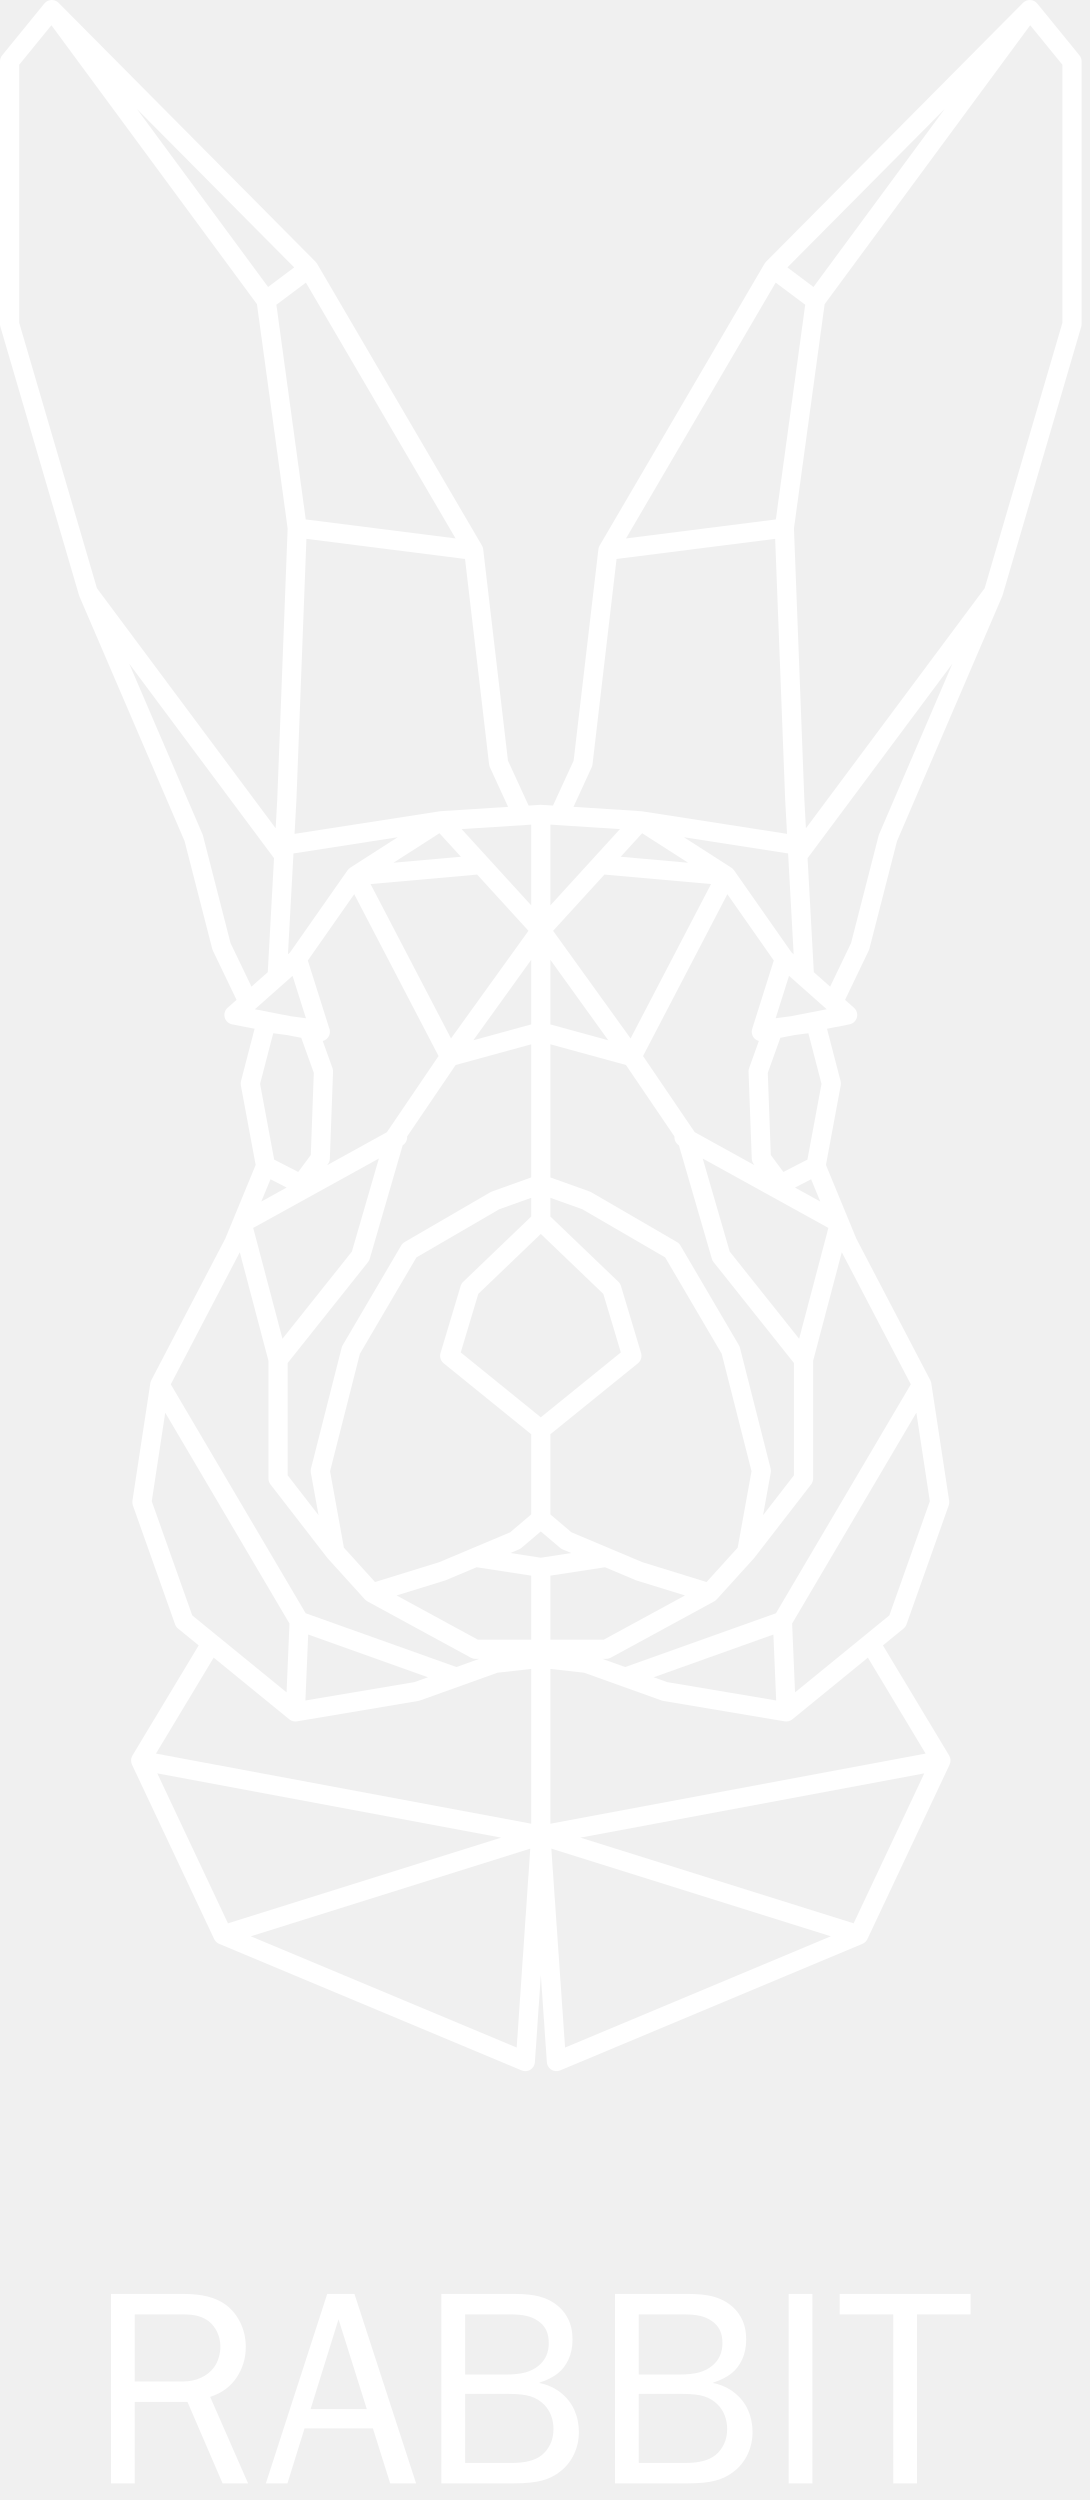
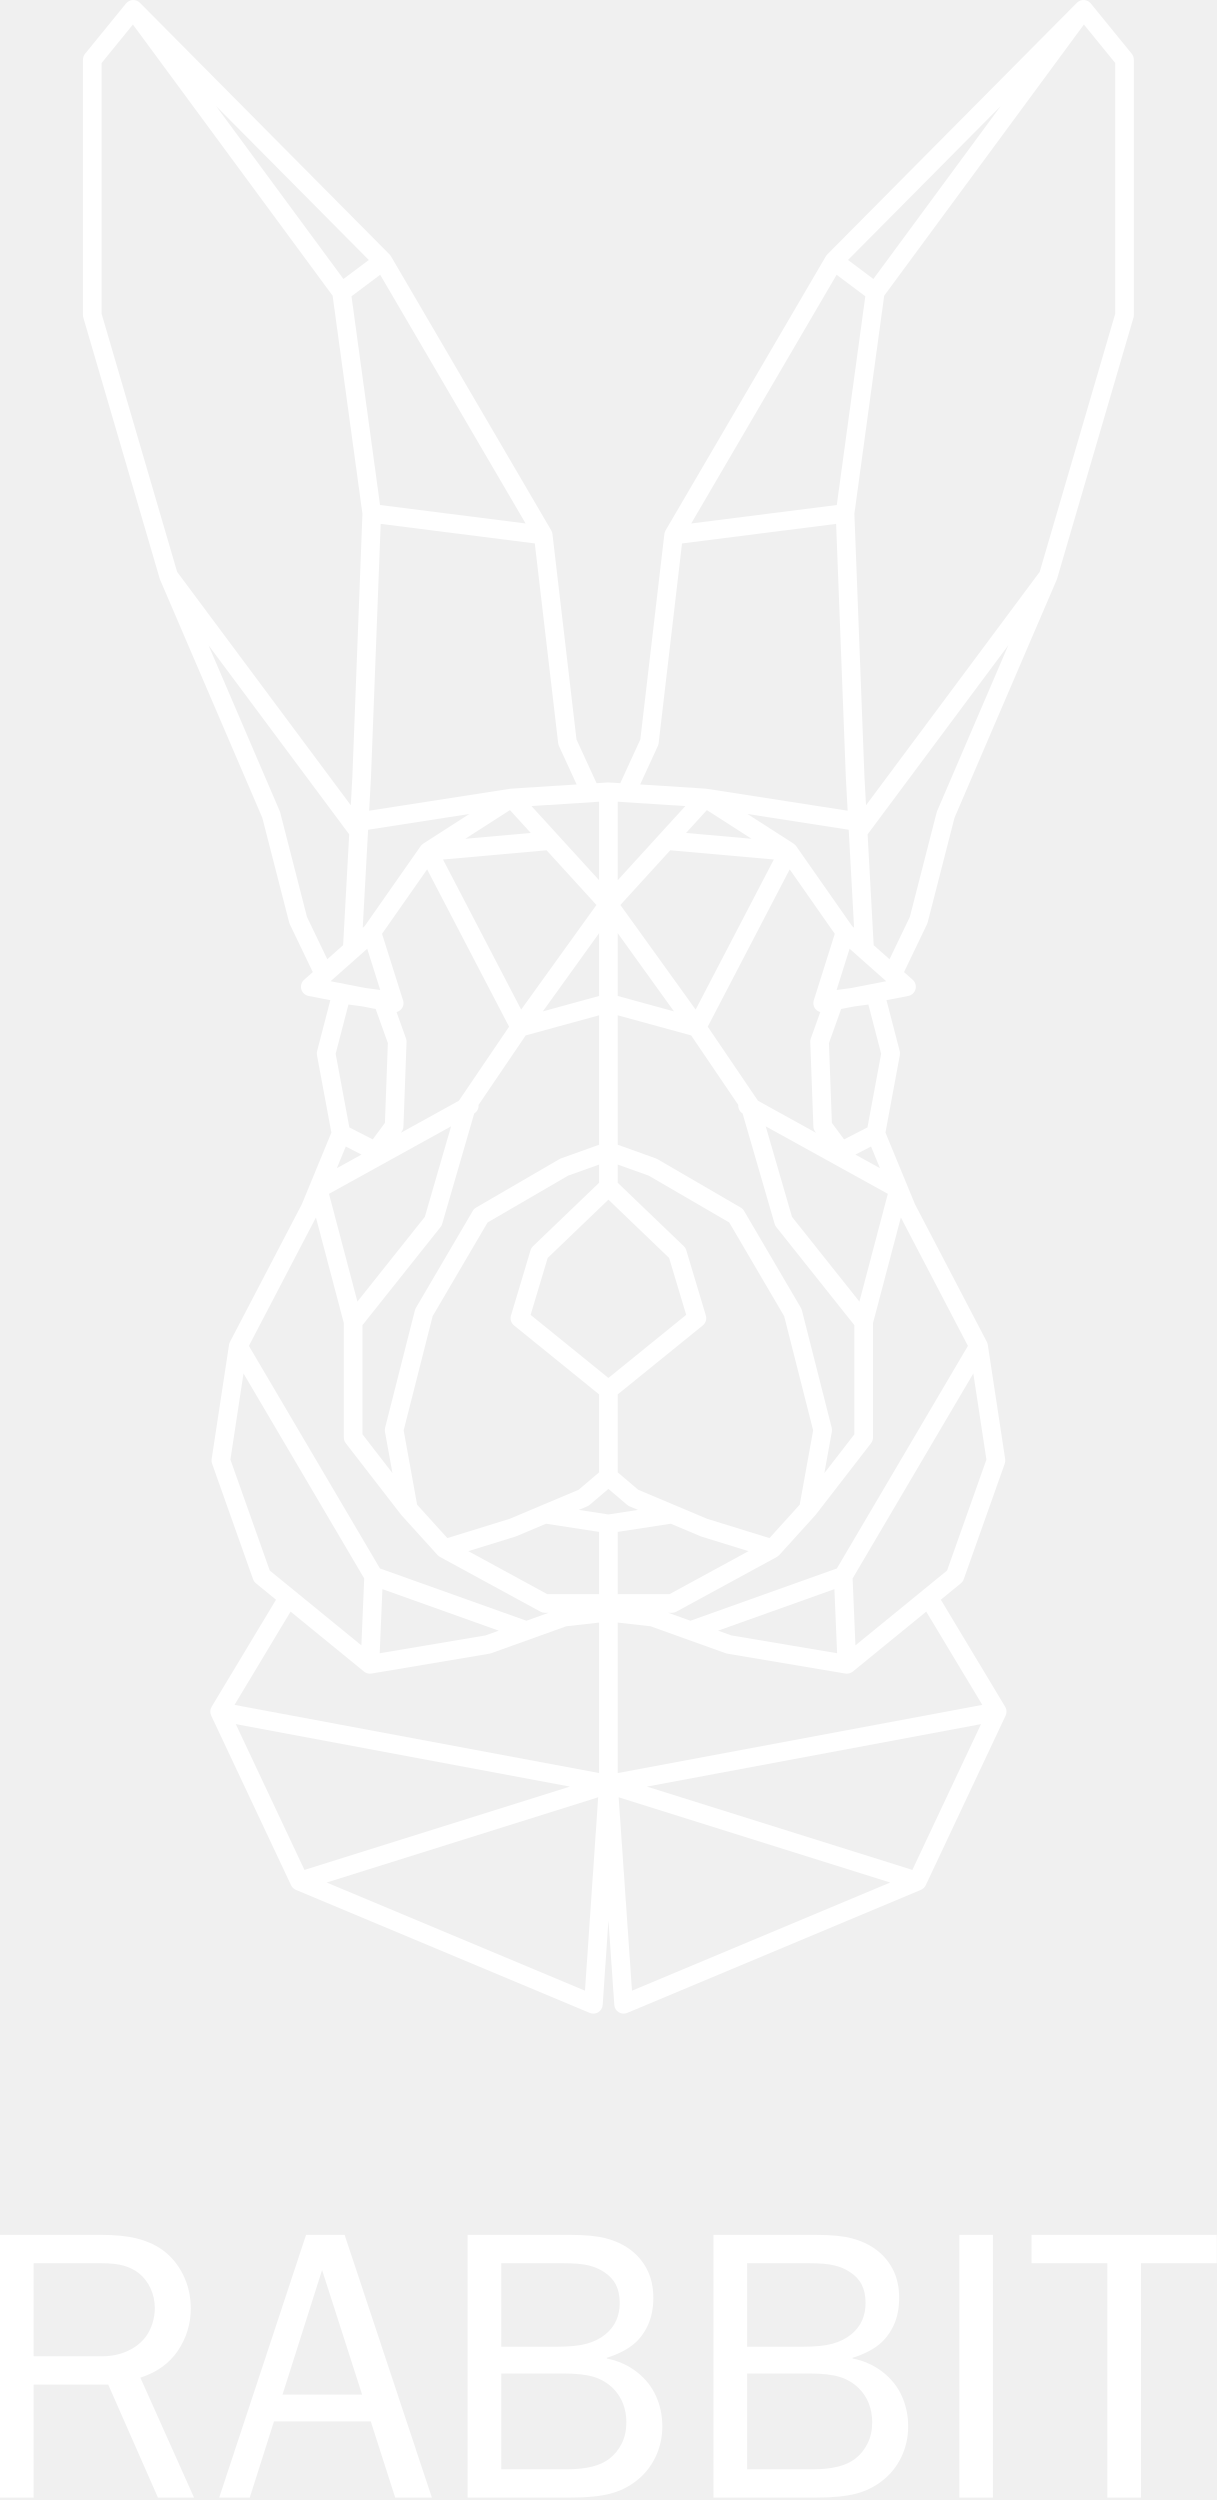
- <svg xmlns="http://www.w3.org/2000/svg" width="88" height="202" viewBox="0 0 88 202" fill="none">
-   <path d="M83.809 0.285C83.805 0.281 83.801 0.277 83.797 0.273C83.778 0.251 83.755 0.229 83.733 0.209C83.715 0.193 83.699 0.177 83.681 0.163C83.676 0.159 83.673 0.154 83.668 0.151C83.648 0.136 83.626 0.126 83.605 0.113C83.586 0.102 83.567 0.089 83.546 0.079C83.516 0.064 83.483 0.053 83.451 0.042C83.434 0.037 83.417 0.03 83.4 0.025C83.36 0.014 83.318 0.009 83.277 0.006C83.267 0.005 83.257 0.001 83.246 0C83.246 0 83.245 0.001 83.244 0.001C83.192 -0.001 83.141 0.002 83.091 0.009C83.066 0.014 83.043 0.021 83.019 0.027C82.993 0.034 82.967 0.039 82.941 0.048C82.918 0.058 82.896 0.069 82.874 0.081C82.849 0.092 82.823 0.104 82.8 0.118C82.78 0.13 82.762 0.146 82.743 0.16C82.72 0.178 82.697 0.195 82.676 0.215C82.67 0.22 82.664 0.224 82.659 0.229L61.895 21.148C61.886 21.157 61.88 21.169 61.872 21.179C61.856 21.196 61.84 21.21 61.825 21.229C61.815 21.243 61.807 21.26 61.798 21.273C61.791 21.285 61.783 21.292 61.776 21.302L48.451 44.08C48.447 44.087 48.446 44.094 48.442 44.101C48.427 44.128 48.415 44.156 48.404 44.185C48.396 44.204 48.387 44.222 48.381 44.241C48.372 44.272 48.366 44.302 48.361 44.334C48.358 44.349 48.352 44.364 48.35 44.382L46.35 61.459L44.681 65.09L43.746 65.031C43.74 65.03 43.734 65.031 43.728 65.031C43.718 65.031 43.707 65.027 43.696 65.027C43.685 65.027 43.675 65.031 43.664 65.031C43.658 65.031 43.653 65.029 43.647 65.031L42.712 65.09L41.043 61.459L39.042 44.382C39.041 44.364 39.034 44.348 39.032 44.332C39.026 44.302 39.021 44.272 39.011 44.242C39.005 44.222 38.996 44.202 38.989 44.183C38.977 44.154 38.965 44.126 38.951 44.101C38.947 44.094 38.945 44.087 38.942 44.08L25.616 21.302C25.61 21.292 25.602 21.285 25.595 21.276C25.586 21.26 25.579 21.244 25.567 21.229C25.553 21.21 25.536 21.195 25.52 21.178C25.511 21.168 25.506 21.157 25.497 21.148L4.733 0.229C4.729 0.224 4.723 0.22 4.718 0.216C4.696 0.195 4.671 0.177 4.647 0.158C4.629 0.145 4.612 0.13 4.593 0.119C4.568 0.102 4.541 0.09 4.514 0.078C4.494 0.068 4.474 0.057 4.453 0.048C4.424 0.039 4.395 0.033 4.365 0.025C4.345 0.02 4.325 0.012 4.303 0.009C4.252 0.001 4.2 -0.001 4.148 0.001C4.148 0.001 4.147 0 4.146 0C4.136 0.001 4.126 0.005 4.116 0.005C4.075 0.009 4.034 0.014 3.993 0.025C3.974 0.03 3.956 0.037 3.937 0.044C3.907 0.054 3.876 0.064 3.847 0.079C3.825 0.089 3.805 0.103 3.784 0.115C3.765 0.128 3.744 0.137 3.725 0.151C3.719 0.154 3.717 0.159 3.713 0.163C3.694 0.177 3.677 0.193 3.66 0.209C3.637 0.23 3.615 0.251 3.596 0.273C3.591 0.277 3.587 0.281 3.583 0.285L0.175 4.469C0.062 4.607 0 4.78 0 4.958V26.187C0 26.261 0.011 26.334 0.032 26.405L6.384 48.098C6.393 48.129 6.404 48.158 6.416 48.186L14.915 67.965L17.147 76.662C17.16 76.711 17.177 76.759 17.198 76.805L19.112 80.789L18.39 81.429C18.169 81.625 18.079 81.928 18.157 82.213C18.234 82.497 18.466 82.713 18.757 82.769L20.571 83.123L19.471 87.354C19.443 87.464 19.439 87.578 19.459 87.69L20.657 94.128L18.202 100.081L12.226 111.518C12.224 111.521 12.223 111.527 12.22 111.531C12.213 111.546 12.207 111.562 12.201 111.577C12.189 111.604 12.178 111.633 12.17 111.662C12.165 111.68 12.162 111.696 12.158 111.715C12.154 111.729 12.149 111.744 12.147 111.759L10.7 121.264C10.681 121.389 10.694 121.518 10.736 121.639L14.146 131.246C14.193 131.379 14.276 131.497 14.386 131.587L16.053 132.948L10.7 141.847C10.693 141.858 10.69 141.869 10.685 141.88C10.665 141.916 10.648 141.955 10.634 141.995C10.627 142.015 10.621 142.035 10.616 142.056C10.612 142.072 10.605 142.087 10.602 142.105C10.597 142.126 10.598 142.147 10.596 142.168C10.595 142.189 10.591 142.209 10.591 142.229C10.59 142.276 10.594 142.321 10.601 142.365C10.603 142.378 10.602 142.39 10.605 142.401C10.617 142.46 10.635 142.514 10.659 142.567C10.661 142.57 10.661 142.574 10.662 142.576L17.305 156.677C17.307 156.681 17.309 156.684 17.311 156.687C17.329 156.723 17.35 156.759 17.373 156.793C17.375 156.795 17.377 156.798 17.379 156.801C17.405 156.838 17.434 156.872 17.467 156.903C17.475 156.91 17.484 156.917 17.492 156.924C17.517 156.947 17.543 156.967 17.569 156.986C17.582 156.995 17.596 157.002 17.61 157.011C17.634 157.025 17.66 157.038 17.685 157.052C17.693 157.054 17.7 157.059 17.707 157.063L42.147 167.29C42.244 167.329 42.345 167.349 42.446 167.349C42.589 167.349 42.73 167.31 42.854 167.234C43.066 167.102 43.202 166.876 43.22 166.627L43.7 159.596L44.186 166.628C44.203 166.878 44.339 167.102 44.552 167.234C44.765 167.365 45.027 167.385 45.258 167.289L69.686 157.061C69.692 157.059 69.699 157.055 69.705 157.052C69.733 157.038 69.759 157.025 69.784 157.01C69.797 157.002 69.811 156.995 69.823 156.986C69.85 156.967 69.876 156.946 69.901 156.924C69.909 156.917 69.918 156.91 69.926 156.903C69.958 156.872 69.988 156.838 70.014 156.801C70.015 156.8 70.015 156.798 70.016 156.798C70.041 156.763 70.063 156.725 70.082 156.686C70.084 156.683 70.086 156.681 70.087 156.677L76.73 142.576C76.732 142.574 76.732 142.57 76.733 142.566C76.757 142.514 76.776 142.458 76.788 142.401C76.79 142.39 76.79 142.378 76.791 142.366C76.799 142.321 76.803 142.277 76.802 142.229C76.801 142.209 76.799 142.189 76.796 142.167C76.793 142.147 76.795 142.126 76.79 142.105C76.787 142.087 76.781 142.073 76.776 142.057C76.771 142.035 76.766 142.015 76.758 141.994C76.744 141.955 76.727 141.918 76.708 141.881C76.703 141.87 76.7 141.858 76.693 141.847L71.34 132.948L73.007 131.587C73.117 131.497 73.2 131.379 73.247 131.246L76.656 121.639C76.699 121.518 76.711 121.389 76.692 121.264L75.246 111.759C75.243 111.744 75.238 111.729 75.235 111.715C75.231 111.696 75.228 111.678 75.222 111.661C75.214 111.633 75.203 111.605 75.192 111.579C75.185 111.562 75.18 111.546 75.172 111.531C75.17 111.526 75.169 111.521 75.166 111.518L69.191 100.081L66.736 94.128L67.933 87.69C67.953 87.578 67.95 87.464 67.921 87.354L66.821 83.123L68.636 82.769C68.926 82.713 69.158 82.497 69.236 82.213C69.314 81.928 69.223 81.625 69.002 81.429L68.281 80.789L70.194 76.805C70.216 76.759 70.233 76.711 70.246 76.662L72.478 67.965L80.976 48.186C80.989 48.158 80.999 48.129 81.008 48.098L87.361 26.405C87.381 26.334 87.393 26.261 87.393 26.187V4.958C87.393 4.78 87.331 4.607 87.218 4.469L83.809 0.285ZM76.325 8.809L65.73 23.187L63.622 21.607L76.325 8.809ZM62.675 22.834L65.061 24.622L62.688 41.97L50.583 43.505L62.675 22.834ZM65.239 93.696L63.296 94.694L62.281 93.323L62.037 86.688L63.051 83.856L64.151 83.641L65.316 83.487L66.378 87.577L65.239 93.696ZM66.279 97.085L64.233 95.955L65.537 95.285L66.279 97.085ZM60.777 83.131C60.694 83.391 60.756 83.676 60.937 83.881C61.039 83.995 61.172 84.071 61.315 84.11L60.528 86.305C60.494 86.398 60.48 86.496 60.483 86.595L60.742 93.621C60.747 93.777 60.8 93.927 60.893 94.053L60.965 94.15L56.129 91.479C56.123 91.47 56.119 91.461 56.114 91.452L51.957 85.327L58.772 72.251L62.521 77.608L60.777 83.131ZM57.453 71.431L50.951 83.905L44.692 75.21L48.838 70.665L57.453 71.431ZM50.151 69.226L51.885 67.326L55.602 69.71L50.151 69.226ZM59.309 70.318C59.296 70.299 59.279 70.283 59.264 70.266C59.253 70.251 59.242 70.236 59.228 70.222C59.192 70.186 59.154 70.153 59.113 70.125C59.107 70.121 59.102 70.116 59.097 70.112C59.095 70.111 59.095 70.11 59.093 70.11L55.259 67.649L63.679 68.958L64.127 77.107L63.956 76.957L59.309 70.318ZM47.809 61.995C47.843 61.92 47.865 61.842 47.875 61.761L49.818 45.164L62.633 43.539L63.441 64.606L63.593 67.376L51.873 65.554C51.861 65.552 51.849 65.554 51.837 65.553C51.826 65.552 51.815 65.548 51.804 65.546L46.338 65.196L47.809 61.995ZM44.471 66.629L50.093 66.99L44.471 73.153V66.629ZM44.471 77.555L49.148 84.054L44.471 82.773V77.555ZM44.471 84.38L50.576 86.051L54.495 91.827C54.474 92.106 54.606 92.384 54.855 92.54L57.518 101.711C57.546 101.808 57.592 101.898 57.655 101.977L64.15 110.133V119.203L61.655 122.428L62.278 118.988C62.298 118.878 62.294 118.765 62.266 118.658L59.787 108.897C59.769 108.826 59.742 108.757 59.705 108.695L54.979 100.637C54.911 100.522 54.815 100.426 54.7 100.359L47.766 96.33C47.724 96.307 47.682 96.287 47.637 96.271L44.471 95.138V84.38ZM44.471 96.784L47.048 97.705L53.745 101.598L58.312 109.384L60.723 118.876L59.605 125.052L57.089 127.828L51.916 126.229L46.173 123.811L44.471 122.365V115.886L51.545 110.154C51.788 109.956 51.889 109.63 51.799 109.329L50.172 103.905C50.133 103.777 50.062 103.662 49.966 103.569L44.471 98.297V96.784ZM55.348 128.912L48.783 132.485H44.47V127.312L48.883 126.633L51.35 127.672C51.373 127.682 51.397 127.69 51.421 127.699L55.348 128.912ZM43.696 99.701L48.746 104.546L50.164 109.276L43.696 114.519L37.227 109.276L38.646 104.546L43.696 99.701ZM25.114 118.988L25.738 122.428L23.243 119.203V110.133L29.737 101.977C29.8 101.898 29.847 101.808 29.875 101.711L32.537 92.54C32.787 92.384 32.919 92.106 32.898 91.826L36.817 86.051L42.921 84.38V95.138L39.756 96.271C39.71 96.287 39.668 96.307 39.627 96.33L32.693 100.359C32.577 100.426 32.481 100.522 32.414 100.637L27.688 108.695C27.651 108.757 27.623 108.826 27.605 108.897L25.126 118.658C25.099 118.765 25.095 118.878 25.114 118.988ZM26.864 86.305L26.078 84.112C26.411 84.025 26.658 83.725 26.658 83.365C26.658 83.248 26.633 83.139 26.587 83.04L24.872 77.608L28.621 72.251L35.435 85.327L31.279 91.452C31.273 91.461 31.27 91.47 31.264 91.479L26.428 94.15L26.499 94.053C26.592 93.927 26.646 93.777 26.651 93.621L26.91 86.595C26.913 86.496 26.898 86.398 26.864 86.305ZM22.153 93.696L21.014 87.577L22.077 83.487L23.241 83.641L24.341 83.856L25.355 86.688L25.112 93.323L24.096 94.694L22.153 93.696ZM23.16 95.955L21.113 97.085L21.856 95.285L23.16 95.955ZM36.442 83.905L29.94 71.431L38.554 70.665L42.7 75.21L36.442 83.905ZM42.921 77.555V82.773L38.245 84.054L42.921 77.555ZM31.79 69.71L35.507 67.326L37.242 69.226L31.79 69.71ZM28.299 70.11C28.298 70.11 28.297 70.111 28.297 70.112C28.29 70.116 28.284 70.123 28.277 70.126C28.237 70.156 28.199 70.188 28.164 70.222C28.152 70.236 28.14 70.251 28.128 70.265C28.114 70.283 28.097 70.298 28.083 70.318L23.435 76.957L23.266 77.107L23.713 68.958L32.133 67.649L28.299 70.11ZM29.08 109.384L33.648 101.598L40.344 97.705L42.921 96.784V98.297L37.427 103.569C37.33 103.662 37.259 103.777 37.221 103.905L35.594 109.329C35.504 109.63 35.605 109.956 35.848 110.154L42.921 115.886V122.365L41.22 123.811L38.091 125.128C38.087 125.13 38.081 125.132 38.076 125.135L35.477 126.229L30.303 127.828L27.788 125.052L26.669 118.876L29.08 109.384ZM42.921 66.629V73.153L37.298 66.99L42.921 66.629ZM39.518 61.761C39.527 61.842 39.55 61.92 39.584 61.995L41.055 65.196L35.589 65.546C35.577 65.548 35.566 65.552 35.555 65.553C35.543 65.554 35.531 65.552 35.52 65.554L23.8 67.376L23.952 64.593L24.759 43.539L37.574 45.164L39.518 61.761ZM36.81 43.505L24.704 41.97L22.332 24.622L24.717 22.834L36.81 43.505ZM23.77 21.607L21.662 23.187L11.066 8.809L23.77 21.607ZM1.55 26.076V5.234L4.153 2.039L20.761 24.576L23.241 42.702L22.405 64.521L22.273 66.924L7.832 47.529L1.55 26.076ZM20.318 79.72L18.628 76.202L16.401 67.522C16.39 67.483 16.378 67.445 16.362 67.408L10.44 53.626L22.14 69.34L21.635 78.553L20.318 79.72ZM20.593 81.548L23.638 78.848L24.72 82.275L23.492 82.112L20.593 81.548ZM30.614 93.608L28.43 101.131L22.823 108.172L20.459 99.216L30.614 93.608ZM19.375 101.182L21.693 109.962V119.468C21.693 119.641 21.75 119.807 21.856 119.943L26.452 125.883C26.459 125.892 26.468 125.898 26.476 125.907C26.482 125.914 26.485 125.923 26.491 125.929L29.486 129.235C29.497 129.246 29.509 129.253 29.519 129.263C29.541 129.285 29.563 129.305 29.587 129.324C29.607 129.34 29.628 129.353 29.649 129.366C29.664 129.376 29.675 129.386 29.69 129.394L38.041 133.94C38.155 134.002 38.282 134.035 38.411 134.035H38.728L36.878 134.698L24.698 130.352L13.799 111.854L19.375 101.182ZM34.578 135.523L33.48 135.916L24.677 137.399L24.902 132.069L34.578 135.523ZM15.533 130.524L12.262 121.304L13.351 114.146L23.389 131.183L23.154 136.743L15.533 130.524ZM12.709 143.287L40.499 148.48L18.42 155.406L12.709 143.287ZM41.748 165.442L20.263 156.452L42.846 149.368L41.748 165.442ZM42.921 147.356L12.602 141.69L17.266 133.937L23.373 138.922C23.378 138.925 23.384 138.928 23.389 138.932C23.405 138.945 23.423 138.956 23.44 138.967C23.462 138.981 23.485 138.996 23.509 139.008C23.527 139.017 23.545 139.026 23.565 139.034C23.59 139.045 23.616 139.053 23.642 139.061C23.662 139.067 23.681 139.073 23.701 139.077C23.731 139.083 23.761 139.087 23.792 139.089C23.805 139.091 23.817 139.095 23.83 139.095C23.841 139.096 23.852 139.096 23.862 139.096H23.863C23.864 139.096 23.866 139.096 23.867 139.096C23.909 139.095 23.95 139.092 23.991 139.085L33.805 137.433C33.85 137.424 33.894 137.413 33.938 137.398L40.193 135.156L42.921 134.849V147.356ZM42.921 132.485H38.608L32.044 128.912L35.971 127.699C35.995 127.69 36.019 127.682 36.042 127.672L38.51 126.633L42.921 127.312V132.485ZM43.696 125.865L41.236 125.485L41.931 125.193C42.004 125.162 42.072 125.121 42.132 125.069L43.696 123.74L45.261 125.069C45.321 125.121 45.389 125.162 45.462 125.193L46.157 125.485L43.696 125.865ZM45.657 165.442L44.547 149.368L67.131 156.452L45.657 165.442ZM68.973 155.406L46.893 148.48L74.683 143.287L68.973 155.406ZM74.79 141.69L44.47 147.357V134.849L47.2 135.156L53.455 137.398C53.498 137.413 53.542 137.424 53.588 137.433L63.401 139.085C63.442 139.092 63.484 139.095 63.525 139.096C63.527 139.096 63.529 139.096 63.529 139.096C63.529 139.096 63.529 139.096 63.53 139.096C63.541 139.096 63.552 139.096 63.563 139.095C63.575 139.095 63.588 139.091 63.6 139.089C63.631 139.087 63.661 139.083 63.692 139.077C63.712 139.073 63.731 139.067 63.75 139.061C63.776 139.053 63.801 139.045 63.827 139.034C63.847 139.026 63.866 139.017 63.884 139.008C63.908 138.996 63.931 138.981 63.953 138.967C63.97 138.956 63.988 138.945 64.004 138.933C64.009 138.928 64.015 138.926 64.02 138.922L70.126 133.938L74.79 141.69ZM52.815 135.523L62.49 132.069L62.715 137.399L53.913 135.916L52.815 135.523ZM75.13 121.304L71.859 130.524L64.239 136.743L64.004 131.183L74.041 114.147L75.13 121.304ZM73.593 111.854L62.695 130.352L50.515 134.698L48.664 134.035H48.981C49.11 134.035 49.238 134.002 49.351 133.94L57.703 129.394C57.717 129.386 57.729 129.376 57.743 129.367C57.764 129.353 57.785 129.34 57.806 129.324C57.83 129.305 57.852 129.285 57.873 129.263C57.884 129.253 57.896 129.246 57.906 129.235L60.902 125.929C60.907 125.923 60.91 125.914 60.916 125.907C60.924 125.899 60.933 125.892 60.941 125.883L65.537 119.943C65.642 119.807 65.7 119.641 65.7 119.468V109.962L68.017 101.182L73.593 111.854ZM66.933 99.216L64.569 108.172L58.963 101.131L56.779 93.608L66.933 99.216ZM63.902 82.112L62.672 82.275L63.754 78.848L66.8 81.548L63.902 82.112ZM71.031 67.408C71.015 67.445 71.002 67.483 70.992 67.522L68.764 76.202L67.074 79.72L65.757 78.553L65.252 69.34L76.953 53.626L71.031 67.408ZM85.843 26.076L79.56 47.529L65.119 66.924L64.988 64.534L64.151 42.702L66.631 24.576L83.24 2.039L85.843 5.234V26.076Z" fill="white" />
-   <path d="M8.97 185.349H14.745C15.56 185.349 16.237 185.42 16.776 185.558C17.312 185.695 17.784 185.904 18.193 186.189C18.706 186.557 19.115 187.049 19.413 187.655C19.71 188.261 19.859 188.923 19.859 189.634C19.859 190.533 19.614 191.355 19.123 192.099C18.632 192.839 17.918 193.364 16.981 193.668L20.045 200.656H17.985L15.147 194.074H10.889V200.656H8.97V185.349ZM10.889 187.001V192.422H14.79C15.318 192.422 15.802 192.322 16.237 192.121C16.672 191.924 17.026 191.641 17.293 191.281C17.46 191.046 17.587 190.783 17.676 190.489C17.762 190.195 17.806 189.905 17.806 189.615C17.806 189.213 17.728 188.834 17.568 188.477C17.408 188.116 17.182 187.819 16.891 187.577C16.639 187.38 16.348 187.235 16.025 187.142C15.701 187.049 15.274 187.001 14.745 187.001H10.889ZM28.64 185.349L33.62 200.656H31.526L30.131 196.216H24.608L23.225 200.656H21.481L26.438 185.349H28.64ZM29.637 194.654L27.353 187.398L25.096 194.654H29.637ZM35.661 185.349H41.5C42.374 185.349 43.058 185.416 43.553 185.55C44.051 185.684 44.475 185.877 44.825 186.123C45.282 186.443 45.635 186.844 45.885 187.331C46.138 187.819 46.26 188.384 46.26 189.024C46.26 189.634 46.153 190.169 45.94 190.634C45.725 191.099 45.438 191.478 45.074 191.768C44.884 191.92 44.661 192.062 44.397 192.192C44.137 192.322 43.873 192.43 43.605 192.508V192.553C43.91 192.612 44.211 192.706 44.509 192.843C44.806 192.976 45.085 193.148 45.346 193.36C45.818 193.739 46.175 194.201 46.413 194.743C46.655 195.29 46.774 195.878 46.774 196.514C46.774 197.145 46.643 197.737 46.383 198.295C46.119 198.853 45.759 199.31 45.293 199.675C44.862 200.025 44.367 200.274 43.806 200.426C43.24 200.578 42.482 200.656 41.523 200.656H35.661V185.349ZM37.581 187.001V191.865H40.797C41.496 191.865 42.05 191.805 42.459 191.69C42.872 191.575 43.226 191.393 43.523 191.147C43.809 190.905 44.014 190.634 44.148 190.326C44.278 190.016 44.341 189.682 44.341 189.318C44.341 188.905 44.27 188.551 44.125 188.257C43.981 187.963 43.754 187.714 43.449 187.514C43.192 187.339 42.895 187.209 42.553 187.127C42.21 187.042 41.727 187.001 41.102 187.001H37.581ZM37.581 193.427V199.005H41.396C41.913 199.005 42.367 198.953 42.764 198.853C43.159 198.752 43.494 198.596 43.761 198.384C44.051 198.153 44.286 197.856 44.46 197.495C44.635 197.138 44.721 196.725 44.721 196.26C44.721 195.874 44.658 195.517 44.531 195.182C44.404 194.848 44.215 194.553 43.969 194.297C43.657 193.985 43.292 193.762 42.872 193.627C42.456 193.494 41.872 193.427 41.124 193.427H37.581ZM49.693 185.349H55.532C56.406 185.349 57.09 185.416 57.585 185.55C58.083 185.684 58.507 185.877 58.856 186.123C59.314 186.443 59.667 186.844 59.916 187.331C60.169 187.819 60.292 188.384 60.292 189.024C60.292 189.634 60.184 190.169 59.972 190.634C59.756 191.099 59.47 191.478 59.106 191.768C58.916 191.92 58.693 192.062 58.429 192.192C58.168 192.322 57.904 192.43 57.637 192.508V192.553C57.941 192.612 58.243 192.706 58.54 192.843C58.838 192.976 59.117 193.148 59.377 193.36C59.849 193.739 60.207 194.201 60.444 194.743C60.687 195.29 60.805 195.878 60.805 196.514C60.805 197.145 60.675 197.737 60.415 198.295C60.151 198.853 59.79 199.31 59.325 199.675C58.894 200.025 58.399 200.274 57.837 200.426C57.272 200.578 56.514 200.656 55.554 200.656H49.693V185.349ZM51.612 187.001V191.865H54.829C55.528 191.865 56.082 191.805 56.491 191.69C56.904 191.575 57.257 191.393 57.555 191.147C57.841 190.905 58.046 190.634 58.18 190.326C58.31 190.016 58.373 189.682 58.373 189.318C58.373 188.905 58.303 188.551 58.157 188.257C58.013 187.963 57.785 187.714 57.48 187.514C57.224 187.339 56.926 187.209 56.584 187.127C56.242 187.042 55.758 187.001 55.134 187.001H51.612ZM51.612 193.427V199.005H55.428C55.944 199.005 56.398 198.953 56.796 198.853C57.191 198.752 57.525 198.596 57.793 198.384C58.083 198.153 58.317 197.856 58.492 197.495C58.667 197.138 58.753 196.725 58.753 196.26C58.753 195.874 58.689 195.517 58.563 195.182C58.436 194.848 58.247 194.553 58.001 194.297C57.689 193.985 57.324 193.762 56.904 193.627C56.487 193.494 55.904 193.427 55.156 193.427H51.612ZM65.644 185.349V200.656H63.725V185.349H65.644ZM67.845 185.349H78.422V187.001H74.093V200.656H72.174V187.001H67.845V185.349Z" fill="white" />
+ <svg xmlns="http://www.w3.org/2000/svg" width="110" height="226" viewBox="0 0 110 226" fill="none">
+   <path d="M98.605 0.31C98.6 0.306 98.596 0.301 98.591 0.297C98.57 0.273 98.546 0.25 98.521 0.227C98.502 0.21 98.485 0.192 98.465 0.177C98.46 0.173 98.457 0.167 98.451 0.164C98.43 0.148 98.406 0.137 98.383 0.123C98.362 0.111 98.342 0.097 98.319 0.086C98.286 0.069 98.25 0.058 98.215 0.046C98.197 0.04 98.178 0.032 98.16 0.027C98.116 0.015 98.071 0.01 98.026 0.007C98.015 0.005 98.004 0.001 97.993 0C97.992 0 97.991 0.001 97.99 0.001C97.934 -0.002 97.878 0.003 97.824 0.01C97.796 0.015 97.772 0.023 97.746 0.03C97.717 0.037 97.689 0.043 97.661 0.053C97.635 0.063 97.612 0.075 97.588 0.088C97.561 0.1 97.533 0.113 97.508 0.128C97.486 0.142 97.467 0.159 97.445 0.174C97.421 0.194 97.395 0.212 97.373 0.234C97.366 0.239 97.36 0.244 97.354 0.249L74.783 23.003C74.773 23.014 74.766 23.026 74.757 23.038C74.741 23.055 74.723 23.071 74.707 23.092C74.695 23.107 74.688 23.125 74.677 23.14C74.67 23.152 74.661 23.16 74.654 23.171L60.169 47.948C60.164 47.955 60.163 47.963 60.159 47.97C60.142 48 60.13 48.03 60.117 48.062C60.108 48.082 60.099 48.102 60.093 48.123C60.083 48.156 60.076 48.189 60.07 48.223C60.067 48.241 60.061 48.257 60.059 48.276L57.885 66.851L56.071 70.801L55.054 70.736C55.048 70.736 55.041 70.737 55.035 70.736C55.023 70.736 55.012 70.732 55 70.732C54.988 70.732 54.977 70.736 54.965 70.736C54.958 70.737 54.953 70.735 54.946 70.736L53.93 70.801L52.115 66.851L49.941 48.276C49.939 48.257 49.932 48.239 49.929 48.221C49.923 48.189 49.917 48.156 49.907 48.124C49.901 48.102 49.891 48.081 49.882 48.06C49.87 48.029 49.857 47.998 49.842 47.97C49.837 47.963 49.836 47.955 49.832 47.948L35.346 23.171C35.339 23.161 35.33 23.152 35.323 23.142C35.313 23.125 35.305 23.108 35.293 23.092C35.277 23.071 35.259 23.055 35.242 23.036C35.232 23.026 35.226 23.013 35.217 23.003L12.646 0.249C12.64 0.244 12.634 0.239 12.628 0.235C12.604 0.212 12.578 0.192 12.551 0.172C12.532 0.157 12.513 0.142 12.493 0.13C12.466 0.111 12.436 0.098 12.407 0.084C12.385 0.074 12.363 0.062 12.34 0.053C12.309 0.042 12.278 0.035 12.245 0.028C12.223 0.022 12.201 0.013 12.177 0.01C12.122 0.001 12.066 -0.002 12.01 0.001C12.009 0.001 12.008 0 12.007 0C11.996 0.001 11.986 0.005 11.975 0.005C11.93 0.01 11.885 0.015 11.841 0.027C11.82 0.032 11.8 0.041 11.78 0.048C11.747 0.059 11.714 0.07 11.682 0.086C11.658 0.097 11.636 0.112 11.614 0.125C11.592 0.139 11.569 0.149 11.549 0.164C11.543 0.167 11.541 0.173 11.536 0.177C11.515 0.192 11.498 0.21 11.478 0.227C11.454 0.25 11.429 0.273 11.409 0.297C11.404 0.301 11.399 0.306 11.395 0.31L7.69 4.861C7.567 5.011 7.5 5.199 7.5 5.393V28.485C7.5 28.565 7.512 28.645 7.535 28.721L14.44 52.319C14.45 52.351 14.461 52.383 14.475 52.414L23.713 73.929L26.139 83.388C26.153 83.442 26.172 83.494 26.195 83.544L28.276 87.877L27.491 88.573C27.251 88.787 27.153 89.117 27.237 89.427C27.322 89.735 27.574 89.97 27.889 90.031L29.862 90.416L28.666 95.018C28.636 95.138 28.631 95.262 28.653 95.384L29.956 102.387L27.286 108.862L20.791 121.302C20.788 121.306 20.787 121.313 20.784 121.317C20.776 121.334 20.77 121.35 20.763 121.367C20.75 121.396 20.738 121.427 20.73 121.459C20.724 121.479 20.72 121.497 20.716 121.517C20.712 121.532 20.707 121.549 20.705 121.565L19.132 131.903C19.111 132.04 19.125 132.18 19.171 132.312L22.877 142.762C22.928 142.907 23.019 143.035 23.138 143.132L24.951 144.613L19.131 154.293C19.124 154.305 19.121 154.317 19.115 154.328C19.093 154.368 19.075 154.41 19.059 154.454C19.052 154.475 19.046 154.497 19.04 154.52C19.036 154.538 19.028 154.554 19.024 154.573C19.02 154.596 19.021 154.619 19.019 154.642C19.017 154.665 19.013 154.686 19.013 154.709C19.012 154.76 19.016 154.809 19.024 154.857C19.026 154.87 19.025 154.883 19.029 154.896C19.041 154.959 19.061 155.019 19.087 155.076C19.089 155.079 19.089 155.084 19.09 155.086L26.311 170.424C26.313 170.428 26.316 170.431 26.318 170.435C26.337 170.474 26.361 170.514 26.385 170.55C26.387 170.553 26.389 170.556 26.391 170.559C26.42 170.599 26.452 170.636 26.488 170.67C26.496 170.678 26.506 170.685 26.515 170.692C26.542 170.718 26.57 170.74 26.599 170.76C26.613 170.77 26.628 170.777 26.643 170.787C26.67 170.802 26.697 170.817 26.725 170.831C26.733 170.834 26.741 170.839 26.748 170.844L53.316 181.968C53.421 182.011 53.531 182.032 53.641 182.032C53.796 182.032 53.949 181.99 54.084 181.907C54.315 181.764 54.463 181.518 54.482 181.247L55.004 173.599L55.532 181.248C55.551 181.52 55.699 181.764 55.93 181.907C56.161 182.05 56.447 182.072 56.698 181.967L83.252 170.842C83.259 170.839 83.266 170.835 83.273 170.831C83.303 170.817 83.331 170.802 83.359 170.786C83.373 170.777 83.387 170.77 83.401 170.76C83.431 170.739 83.459 170.717 83.486 170.692C83.494 170.685 83.505 170.678 83.513 170.67C83.548 170.636 83.58 170.599 83.609 170.559C83.609 170.558 83.61 170.556 83.611 170.556C83.638 170.518 83.662 170.476 83.682 170.434C83.684 170.431 83.687 170.428 83.688 170.424L90.909 155.086C90.911 155.084 90.911 155.079 90.913 155.075C90.939 155.019 90.96 154.958 90.972 154.896C90.974 154.883 90.974 154.87 90.976 154.857C90.984 154.809 90.988 154.76 90.987 154.709C90.986 154.686 90.984 154.665 90.981 154.641C90.978 154.619 90.98 154.596 90.975 154.573C90.972 154.554 90.964 154.539 90.96 154.521C90.954 154.497 90.948 154.475 90.94 154.453C90.925 154.41 90.906 154.37 90.885 154.33C90.879 154.318 90.876 154.305 90.869 154.293L85.05 144.613L86.862 143.132C86.981 143.035 87.072 142.907 87.123 142.762L90.829 132.312C90.876 132.18 90.889 132.04 90.868 131.903L89.296 121.565C89.293 121.549 89.287 121.533 89.284 121.517C89.28 121.497 89.276 121.477 89.27 121.459C89.261 121.427 89.249 121.398 89.237 121.369C89.23 121.351 89.224 121.334 89.216 121.317C89.214 121.312 89.212 121.306 89.21 121.302L82.714 108.862L80.045 102.387L81.346 95.384C81.368 95.262 81.365 95.138 81.334 95.018L80.138 90.416L82.111 90.031C82.426 89.97 82.678 89.735 82.763 89.427C82.848 89.117 82.749 88.787 82.509 88.573L81.724 87.877L83.804 83.544C83.828 83.494 83.847 83.442 83.861 83.388L86.287 73.929L95.525 52.414C95.538 52.383 95.55 52.351 95.56 52.319L102.465 28.721C102.488 28.645 102.5 28.565 102.5 28.485V5.393C102.5 5.199 102.432 5.011 102.31 4.861L98.605 0.31ZM90.469 9.582L78.952 25.221L76.66 23.503L90.469 9.582ZM75.631 24.838L78.224 26.783L75.645 45.653L62.486 47.322L75.631 24.838ZM78.418 101.917L76.306 103.002L75.202 101.511L74.937 94.295L76.04 91.213L77.236 90.98L78.501 90.812L79.656 95.261L78.418 101.917ZM79.548 105.604L77.325 104.374L78.742 103.645L79.548 105.604ZM73.568 90.425C73.478 90.708 73.544 91.018 73.742 91.24C73.853 91.365 73.997 91.448 74.152 91.49L73.297 93.878C73.26 93.979 73.244 94.086 73.248 94.193L73.529 101.835C73.535 102.005 73.592 102.169 73.694 102.305L73.772 102.41L68.515 99.505C68.509 99.496 68.504 99.486 68.499 99.476L63.98 92.813L71.388 78.591L75.464 84.417L73.568 90.425ZM69.954 77.698L62.886 91.267L56.082 81.809L60.59 76.865L69.954 77.698ZM62.017 75.3L63.901 73.233L67.943 75.827L62.017 75.3ZM71.972 76.487C71.957 76.467 71.939 76.45 71.923 76.431C71.911 76.415 71.898 76.398 71.884 76.383C71.845 76.344 71.804 76.309 71.759 76.278C71.752 76.274 71.747 76.268 71.741 76.263C71.739 76.263 71.739 76.262 71.737 76.261L67.569 73.584L76.723 75.008L77.209 83.873L77.024 83.709L71.972 76.487ZM59.471 67.434C59.508 67.353 59.532 67.268 59.542 67.18L61.655 49.127L75.585 47.359L76.463 70.275L76.628 73.288L63.888 71.306C63.875 71.304 63.863 71.306 63.85 71.305C63.837 71.303 63.825 71.299 63.813 71.297L57.871 70.916L59.471 67.434ZM55.842 72.475L61.954 72.868L55.842 79.571V72.475ZM55.842 84.36L60.926 91.429L55.842 90.036V84.36ZM55.842 91.784L62.479 93.601L66.738 99.884C66.715 100.187 66.859 100.49 67.13 100.66L70.025 110.635C70.055 110.74 70.105 110.838 70.174 110.924L77.234 119.796V129.662L74.522 133.17L75.199 129.428C75.221 129.308 75.216 129.186 75.186 129.069L72.491 118.451C72.472 118.374 72.442 118.3 72.402 118.232L67.265 109.467C67.191 109.342 67.086 109.238 66.961 109.165L59.424 104.782C59.379 104.757 59.332 104.735 59.284 104.718L55.842 103.486V91.784ZM55.842 105.276L58.644 106.278L65.924 110.512L70.888 118.982L73.509 129.306L72.293 136.024L69.559 139.044L63.935 137.305L57.693 134.675L55.842 133.101V126.054L63.532 119.819C63.796 119.603 63.906 119.249 63.808 118.922L62.039 113.022C61.997 112.882 61.92 112.757 61.815 112.656L55.842 106.922V105.276ZM67.666 140.223L60.53 144.109H55.841V138.483L60.638 137.744L63.32 138.874C63.345 138.885 63.371 138.894 63.397 138.903L67.666 140.223ZM55 108.449L60.489 113.719L62.031 118.864L55 124.567L47.968 118.864L49.511 113.719L55 108.449ZM34.8 129.428L35.478 133.17L32.766 129.662V119.796L39.825 110.924C39.894 110.838 39.946 110.74 39.975 110.635L42.869 100.66C43.141 100.49 43.285 100.187 43.262 99.883L47.522 93.601L54.158 91.784V103.486L50.717 104.718C50.667 104.735 50.621 104.757 50.577 104.782L43.039 109.165C42.913 109.238 42.809 109.342 42.736 109.467L37.598 118.232C37.558 118.3 37.528 118.374 37.508 118.451L34.813 129.069C34.783 129.186 34.78 129.308 34.8 129.428ZM36.703 93.878L35.848 91.492C36.21 91.398 36.478 91.071 36.478 90.68C36.478 90.553 36.451 90.434 36.401 90.326L34.536 84.417L38.612 78.591L46.02 92.813L41.502 99.476C41.496 99.486 41.492 99.496 41.485 99.505L36.228 102.41L36.306 102.305C36.407 102.169 36.465 102.005 36.471 101.835L36.752 94.193C36.756 94.086 36.739 93.979 36.703 93.878ZM31.581 101.917L30.343 95.261L31.499 90.812L32.764 90.98L33.96 91.213L35.062 94.295L34.797 101.511L33.694 103.002L31.581 101.917ZM32.676 104.374L30.451 105.604L31.259 103.645L32.676 104.374ZM47.114 91.267L40.047 77.698L49.41 76.865L53.917 81.809L47.114 91.267ZM54.158 84.36V90.036L49.074 91.429L54.158 84.36ZM42.057 75.827L46.098 73.233L47.983 75.3L42.057 75.827ZM38.263 76.261C38.261 76.261 38.261 76.263 38.26 76.263C38.252 76.268 38.246 76.276 38.239 76.279C38.195 76.311 38.154 76.346 38.116 76.383C38.102 76.398 38.09 76.415 38.077 76.43C38.061 76.45 38.042 76.466 38.028 76.487L32.975 83.709L32.791 83.873L33.277 75.008L42.431 73.584L38.263 76.261ZM39.111 118.982L44.077 110.512L51.356 106.278L54.158 105.276V106.922L48.185 112.656C48.08 112.757 48.003 112.882 47.961 113.022L46.193 118.922C46.094 119.249 46.204 119.603 46.469 119.819L54.158 126.054V133.101L52.308 134.675L48.907 136.107C48.902 136.109 48.896 136.111 48.89 136.114L46.065 137.305L40.441 139.044L37.707 136.024L36.491 129.306L39.111 118.982ZM54.158 72.475V79.571L48.045 72.868L54.158 72.475ZM50.458 67.18C50.468 67.268 50.492 67.353 50.529 67.434L52.129 70.916L46.187 71.297C46.174 71.299 46.163 71.303 46.15 71.305C46.137 71.306 46.124 71.304 46.112 71.306L33.371 73.288L33.537 70.261L34.414 47.359L48.345 49.127L50.458 67.18ZM47.515 47.322L34.355 45.653L31.776 26.783L34.368 24.838L47.515 47.322ZM33.34 23.503L31.048 25.221L19.53 9.582L33.34 23.503ZM9.185 28.364V5.694L12.015 2.218L30.069 26.733L32.764 46.448L31.855 70.182L31.712 72.796L16.014 51.699L9.185 28.364ZM29.587 86.714L27.75 82.888L25.329 73.447C25.317 73.404 25.303 73.363 25.286 73.323L18.849 58.331L31.567 75.424L31.018 85.445L29.587 86.714ZM29.885 88.703L33.196 85.766L34.372 89.493L33.037 89.316L29.885 88.703ZM40.779 101.821L38.404 110.004L32.31 117.663L29.74 107.922L40.779 101.821ZM28.561 110.06L31.082 119.61V129.95C31.082 130.138 31.143 130.319 31.258 130.466L36.255 136.928C36.263 136.937 36.272 136.944 36.281 136.954C36.287 136.962 36.29 136.971 36.297 136.979L39.553 140.574C39.564 140.586 39.577 140.594 39.589 140.605C39.612 140.628 39.636 140.651 39.663 140.671C39.684 140.688 39.707 140.703 39.73 140.717C39.746 140.727 39.758 140.739 39.775 140.748L48.852 145.692C48.976 145.76 49.114 145.795 49.255 145.795H49.6L47.588 146.516L34.348 141.789L22.5 121.668L28.561 110.06ZM45.088 147.413L43.894 147.841L34.325 149.454L34.57 143.657L45.088 147.413ZM24.385 141.976L20.829 131.947L22.013 124.161L32.924 142.693L32.669 148.741L24.385 141.976ZM21.315 155.859L51.525 161.508L27.523 169.041L21.315 155.859ZM52.882 179.958L29.527 170.179L54.075 162.474L52.882 179.958ZM54.157 160.285L21.199 154.122L26.269 145.689L32.908 151.111C32.913 151.115 32.919 151.118 32.924 151.122C32.942 151.136 32.962 151.148 32.98 151.16C33.004 151.176 33.029 151.191 33.055 151.205C33.075 151.215 33.095 151.224 33.116 151.233C33.144 151.245 33.172 151.254 33.2 151.263C33.221 151.269 33.242 151.275 33.264 151.28C33.297 151.287 33.329 151.291 33.363 151.293C33.377 151.295 33.39 151.299 33.404 151.3C33.416 151.3 33.428 151.3 33.44 151.3H33.44C33.442 151.3 33.443 151.3 33.445 151.3C33.49 151.3 33.535 151.296 33.579 151.289L44.248 149.491C44.297 149.482 44.345 149.47 44.392 149.454L51.191 147.015L54.157 146.681V160.285ZM54.157 144.109H49.469L42.334 140.223L46.602 138.903C46.629 138.894 46.654 138.885 46.68 138.874L49.362 137.744L54.157 138.483V144.109ZM55 136.908L52.325 136.495L53.081 136.178C53.16 136.144 53.234 136.099 53.299 136.043L55 134.597L56.7 136.043C56.766 136.099 56.84 136.144 56.919 136.178L57.675 136.495L55 136.908ZM57.132 179.958L55.925 162.474L80.475 170.18L57.132 179.958ZM82.478 169.041L58.475 161.508L88.684 155.859L82.478 169.041ZM88.8 154.122L55.841 160.287V146.681L58.808 147.015L65.608 149.454C65.655 149.47 65.703 149.482 65.752 149.491L76.42 151.289C76.465 151.296 76.511 151.3 76.555 151.3C76.557 151.3 76.559 151.3 76.559 151.3C76.559 151.3 76.559 151.3 76.56 151.3C76.572 151.3 76.584 151.3 76.596 151.3C76.61 151.299 76.623 151.295 76.637 151.293C76.671 151.291 76.703 151.287 76.736 151.28C76.757 151.275 76.778 151.269 76.799 151.263C76.828 151.254 76.855 151.245 76.883 151.233C76.905 151.224 76.925 151.215 76.945 151.205C76.972 151.191 76.996 151.176 77.02 151.16C77.039 151.148 77.058 151.136 77.076 151.123C77.081 151.118 77.088 151.115 77.092 151.111L83.731 145.69L88.8 154.122ZM64.912 147.413L75.43 143.657L75.674 149.454L66.106 147.841L64.912 147.413ZM89.171 131.947L85.615 141.976L77.331 148.741L77.076 142.693L87.987 124.162L89.171 131.947ZM87.499 121.668L75.652 141.789L62.412 146.516L60.401 145.795H60.745C60.885 145.795 61.024 145.76 61.147 145.692L70.226 140.748C70.241 140.739 70.255 140.727 70.269 140.718C70.292 140.703 70.315 140.688 70.338 140.671C70.364 140.651 70.388 140.628 70.411 140.605C70.423 140.594 70.436 140.586 70.446 140.574L73.703 136.979C73.709 136.971 73.713 136.962 73.719 136.955C73.727 136.946 73.737 136.937 73.746 136.928L78.742 130.466C78.857 130.319 78.919 130.138 78.919 129.95V119.61L81.438 110.06L87.499 121.668ZM80.26 107.922L77.69 117.663L71.596 110.004L69.221 101.821L80.26 107.922ZM76.965 89.316L75.628 89.493L76.803 85.766L80.115 88.703L76.965 89.316ZM84.714 73.323C84.697 73.363 84.682 73.404 84.672 73.447L82.25 82.888L80.413 86.714L78.981 85.445L78.432 75.424L91.151 58.331L84.714 73.323ZM100.815 28.364L93.986 51.7L78.288 72.796L78.145 70.197L77.236 46.448L79.931 26.733L97.985 2.218L100.815 5.694V28.364Z" fill="white" />
+   <path d="M0 202.032H9.147C10.438 202.032 11.51 202.142 12.364 202.356C13.212 202.57 13.96 202.893 14.608 203.336C15.421 203.907 16.069 204.67 16.54 205.61C17.011 206.55 17.247 207.578 17.247 208.68C17.247 210.076 16.858 211.351 16.081 212.506C15.303 213.653 14.172 214.468 12.688 214.94L17.541 225.782H14.278L9.784 215.57H3.04V225.782H0V202.032ZM3.04 204.595V213.007H9.218C10.055 213.007 10.82 212.851 11.51 212.54C12.199 212.234 12.759 211.795 13.183 211.236C13.447 210.872 13.648 210.463 13.79 210.007C13.925 209.551 13.995 209.102 13.995 208.651C13.995 208.028 13.872 207.439 13.618 206.886C13.365 206.326 13.006 205.864 12.546 205.489C12.146 205.183 11.686 204.958 11.174 204.814C10.661 204.669 9.984 204.595 9.147 204.595H3.04ZM31.154 202.032L39.041 225.782H35.725L33.516 218.893H24.769L22.578 225.782H19.815L27.667 202.032H31.154ZM32.733 216.469L29.116 205.212L25.54 216.469H32.733ZM42.274 202.032H51.522C52.906 202.032 53.99 202.137 54.773 202.344C55.563 202.552 56.234 202.852 56.788 203.233C57.512 203.73 58.072 204.352 58.466 205.108C58.867 205.864 59.061 206.741 59.061 207.734C59.061 208.68 58.891 209.51 58.555 210.232C58.214 210.954 57.76 211.542 57.183 211.992C56.882 212.228 56.529 212.447 56.111 212.65C55.698 212.851 55.28 213.018 54.856 213.14V213.21C55.339 213.302 55.816 213.446 56.287 213.66C56.758 213.867 57.2 214.133 57.613 214.462C58.361 215.05 58.927 215.766 59.303 216.608C59.686 217.456 59.875 218.368 59.875 219.355C59.875 220.335 59.668 221.253 59.256 222.118C58.837 222.984 58.267 223.694 57.53 224.26C56.847 224.803 56.063 225.189 55.174 225.425C54.279 225.662 53.078 225.782 51.558 225.782H42.274V202.032ZM45.314 204.595V212.142H50.409C51.516 212.142 52.393 212.05 53.042 211.87C53.695 211.692 54.255 211.409 54.726 211.028C55.18 210.653 55.504 210.232 55.716 209.754C55.922 209.274 56.022 208.755 56.022 208.19C56.022 207.549 55.91 207 55.68 206.545C55.451 206.089 55.091 205.702 54.609 205.391C54.202 205.12 53.731 204.918 53.189 204.79C52.647 204.658 51.881 204.595 50.892 204.595H45.314ZM45.314 214.565V223.221H51.357C52.175 223.221 52.894 223.14 53.525 222.984C54.149 222.828 54.679 222.586 55.103 222.257C55.563 221.899 55.934 221.438 56.211 220.878C56.487 220.324 56.623 219.683 56.623 218.962C56.623 218.362 56.523 217.809 56.323 217.289C56.122 216.77 55.822 216.313 55.433 215.916C54.938 215.431 54.361 215.085 53.695 214.877C53.036 214.67 52.111 214.565 50.927 214.565H45.314ZM64.499 202.032H73.746C75.13 202.032 76.214 202.137 76.998 202.344C77.786 202.552 78.458 202.852 79.012 203.233C79.736 203.73 80.296 204.352 80.69 205.108C81.091 205.864 81.285 206.741 81.285 207.734C81.285 208.68 81.115 209.51 80.779 210.232C80.437 210.954 79.983 211.542 79.406 211.992C79.106 212.228 78.753 212.447 78.335 212.65C77.922 212.851 77.504 213.018 77.08 213.14V213.21C77.562 213.302 78.04 213.446 78.511 213.66C78.982 213.867 79.424 214.133 79.836 214.462C80.584 215.05 81.15 215.766 81.527 216.608C81.91 217.456 82.098 218.368 82.098 219.355C82.098 220.335 81.892 221.253 81.48 222.118C81.061 222.984 80.49 223.694 79.754 224.26C79.071 224.803 78.287 225.189 77.398 225.425C76.502 225.662 75.301 225.782 73.782 225.782H64.499V202.032ZM67.538 204.595V212.142H72.633C73.74 212.142 74.617 212.05 75.266 211.87C75.919 211.692 76.479 211.409 76.95 211.028C77.404 210.653 77.728 210.232 77.94 209.754C78.145 209.274 78.246 208.755 78.246 208.19C78.246 207.549 78.134 207 77.904 206.545C77.675 206.089 77.315 205.702 76.832 205.391C76.426 205.12 75.954 204.918 75.413 204.79C74.871 204.658 74.105 204.595 73.115 204.595H67.538ZM67.538 214.565V223.221H73.581C74.4 223.221 75.118 223.14 75.749 222.984C76.373 222.828 76.903 222.586 77.327 222.257C77.786 221.899 78.157 221.438 78.435 220.878C78.711 220.324 78.847 219.683 78.847 218.962C78.847 218.362 78.746 217.809 78.547 217.289C78.346 216.77 78.046 216.313 77.657 215.916C77.162 215.431 76.585 215.085 75.919 214.877C75.26 214.67 74.335 214.565 73.151 214.565H67.538ZM89.761 202.032V225.782H86.722V202.032H89.761ZM93.248 202.032H110V204.595H103.144V225.782H100.104V204.595H93.248V202.032Z" fill="white" />
</svg>
